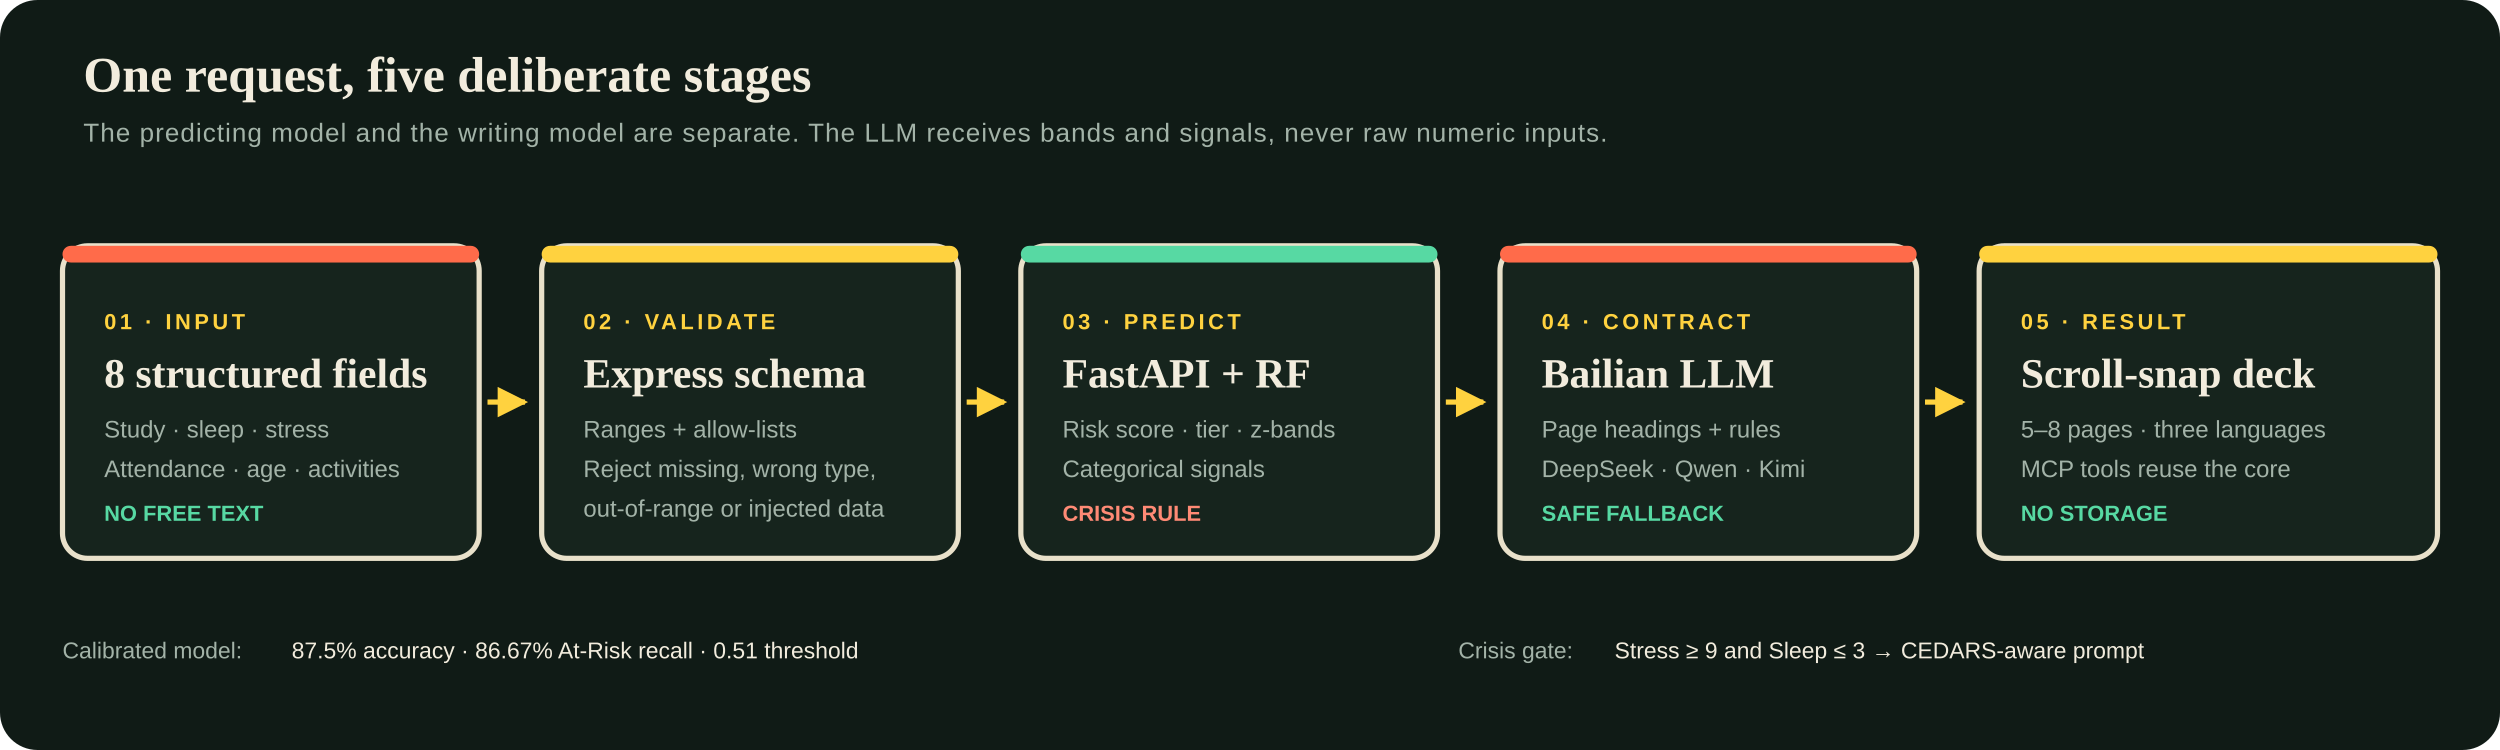
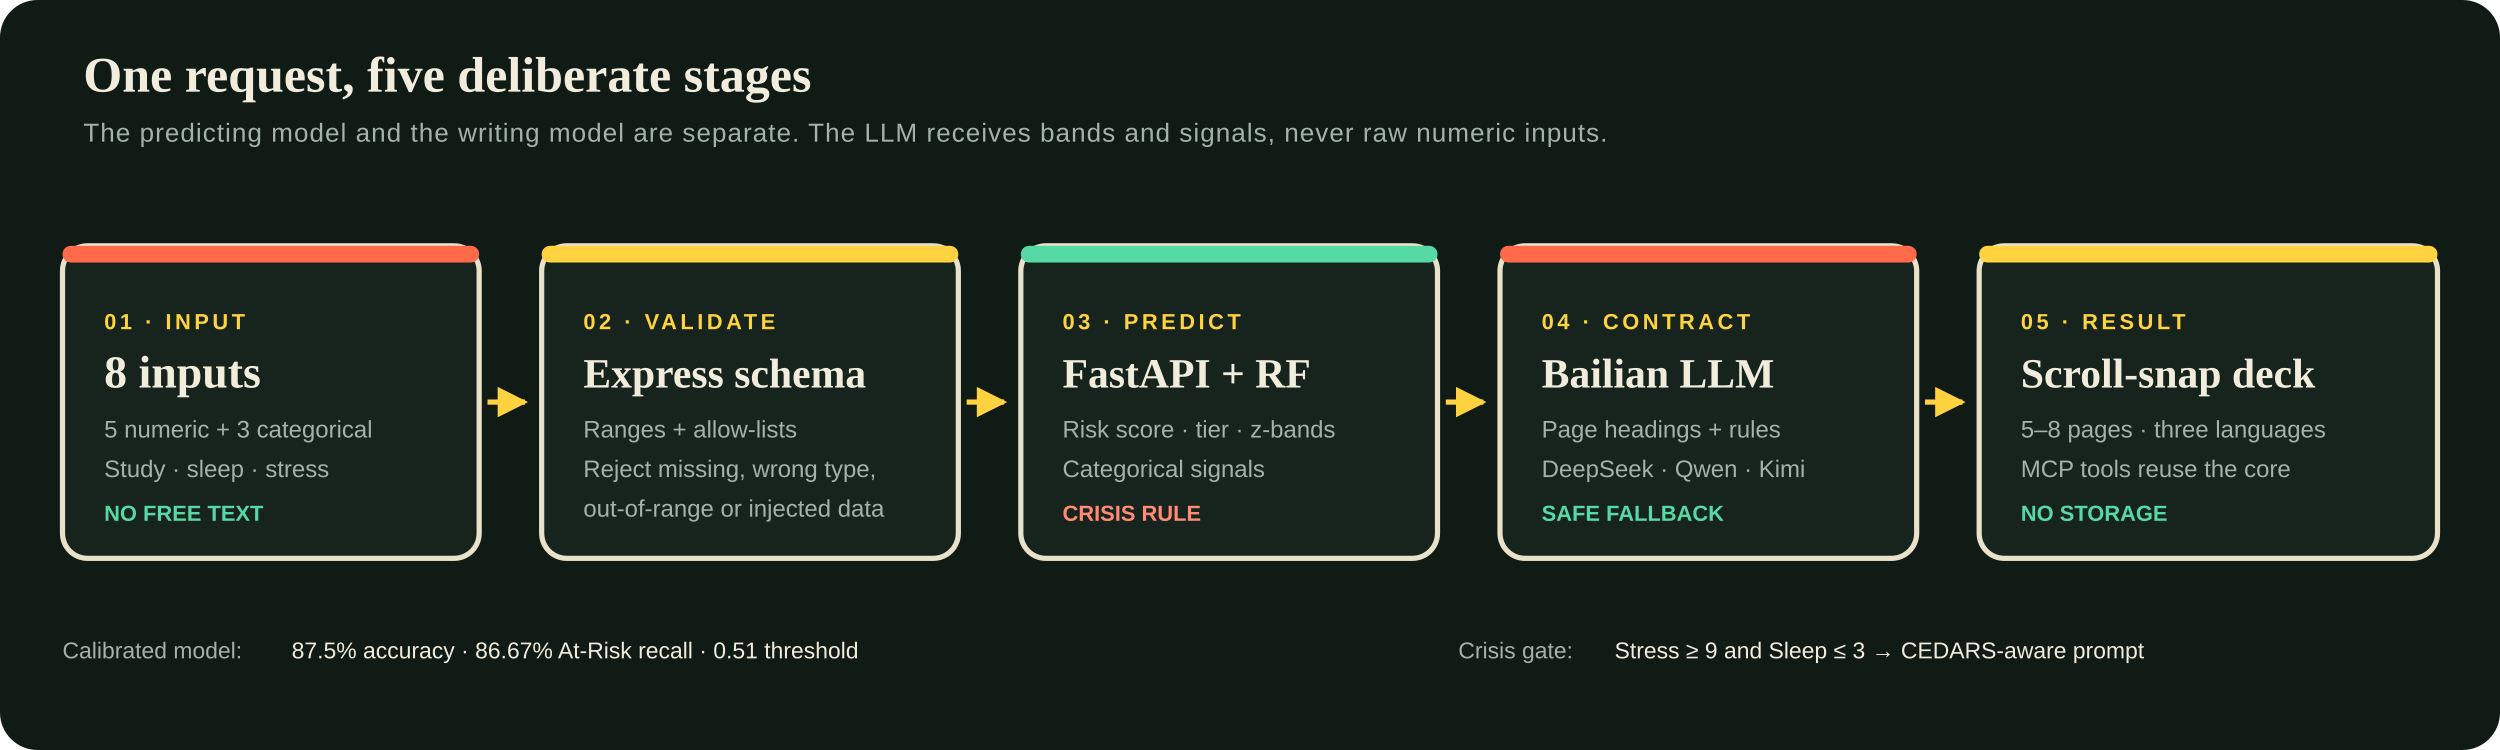
<svg xmlns="http://www.w3.org/2000/svg" viewBox="0 0 1200 360" role="img" aria-labelledby="title desc">
  <defs>
    <marker id="arrow" viewBox="0 0 12 12" refX="10" refY="6" markerWidth="7" markerHeight="7" orient="auto-start-reverse">
      <path d="M 1 1 L 11 6 L 1 11 z" fill="#ffd23f" />
    </marker>
  </defs>
  <rect x="0" y="0" width="1200" height="360" rx="18" fill="#101b16" />
  <text x="40" y="44" fill="#f2ecdd" font-family="Georgia, 'Times New Roman', serif" font-size="24" font-weight="700">One request, five deliberate stages</text>
  <text x="40" y="68" fill="#a3b3a8" font-family="Segoe UI, Arial, sans-serif" font-size="12.5" letter-spacing="0.04em">The predicting model and the writing model are separate. The LLM receives bands and signals, never raw numeric inputs.</text>
  <g>
    <rect x="30" y="118" width="200" height="150" rx="12" fill="#16241d" stroke="#e9e1ca" stroke-width="2.5" />
    <rect x="30" y="118" width="200" height="8" rx="4" fill="#ff6b4a" />
    <text x="50" y="158" fill="#ffd23f" font-family="Segoe UI, Arial, sans-serif" font-size="10.5" font-weight="700" letter-spacing="0.16em">01 · INPUT</text>
-     <text x="50" y="186" fill="#f2ecdd" font-family="Georgia, 'Times New Roman', serif" font-size="20" font-weight="700">8 structured fields</text>
-     <text x="50" y="210" fill="#a3b3a8" font-family="Segoe UI, Arial, sans-serif" font-size="11.5">Study · sleep · stress</text>
-     <text x="50" y="229" fill="#a3b3a8" font-family="Segoe UI, Arial, sans-serif" font-size="11.5">Attendance · age · activities</text>
+     <text x="50" y="186" fill="#f2ecdd" font-family="Georgia, 'Times New Roman', serif" font-size="22" font-weight="700">8 inputs</text>
+     <text x="50" y="210" fill="#a3b3a8" font-family="Segoe UI, Arial, sans-serif" font-size="11.5">5 numeric + 3 categorical</text>
+     <text x="50" y="229" fill="#a3b3a8" font-family="Segoe UI, Arial, sans-serif" font-size="11.5">Study · sleep · stress</text>
    <text x="50" y="250" fill="#57d9a3" font-family="Segoe UI, Arial, sans-serif" font-size="10.5" font-weight="700">NO FREE TEXT</text>
  </g>
  <g>
    <rect x="260" y="118" width="200" height="150" rx="12" fill="#16241d" stroke="#e9e1ca" stroke-width="2.5" />
    <rect x="260" y="118" width="200" height="8" rx="4" fill="#ffd23f" />
    <text x="280" y="158" fill="#ffd23f" font-family="Segoe UI, Arial, sans-serif" font-size="10.5" font-weight="700" letter-spacing="0.16em">02 · VALIDATE</text>
    <text x="280" y="186" fill="#f2ecdd" font-family="Georgia, 'Times New Roman', serif" font-size="20" font-weight="700">Express schema</text>
    <text x="280" y="210" fill="#a3b3a8" font-family="Segoe UI, Arial, sans-serif" font-size="11.5">Ranges + allow-lists</text>
    <text x="280" y="229" fill="#a3b3a8" font-family="Segoe UI, Arial, sans-serif" font-size="11.5">Reject missing, wrong type,</text>
    <text x="280" y="248" fill="#a3b3a8" font-family="Segoe UI, Arial, sans-serif" font-size="11.5">out-of-range or injected data</text>
  </g>
  <g>
    <rect x="490" y="118" width="200" height="150" rx="12" fill="#16241d" stroke="#e9e1ca" stroke-width="2.5" />
    <rect x="490" y="118" width="200" height="8" rx="4" fill="#57d9a3" />
    <text x="510" y="158" fill="#ffd23f" font-family="Segoe UI, Arial, sans-serif" font-size="10.5" font-weight="700" letter-spacing="0.16em">03 · PREDICT</text>
    <text x="510" y="186" fill="#f2ecdd" font-family="Georgia, 'Times New Roman', serif" font-size="20" font-weight="700">FastAPI + RF</text>
    <text x="510" y="210" fill="#a3b3a8" font-family="Segoe UI, Arial, sans-serif" font-size="11.5">Risk score · tier · z-bands</text>
    <text x="510" y="229" fill="#a3b3a8" font-family="Segoe UI, Arial, sans-serif" font-size="11.5">Categorical signals</text>
    <text x="510" y="250" fill="#ff8a75" font-family="Segoe UI, Arial, sans-serif" font-size="10.5" font-weight="700">CRISIS RULE</text>
  </g>
  <g>
    <rect x="720" y="118" width="200" height="150" rx="12" fill="#16241d" stroke="#e9e1ca" stroke-width="2.5" />
    <rect x="720" y="118" width="200" height="8" rx="4" fill="#ff6b4a" />
    <text x="740" y="158" fill="#ffd23f" font-family="Segoe UI, Arial, sans-serif" font-size="10.5" font-weight="700" letter-spacing="0.16em">04 · CONTRACT</text>
    <text x="740" y="186" fill="#f2ecdd" font-family="Georgia, 'Times New Roman', serif" font-size="20" font-weight="700">Bailian LLM</text>
    <text x="740" y="210" fill="#a3b3a8" font-family="Segoe UI, Arial, sans-serif" font-size="11.5">Page headings + rules</text>
    <text x="740" y="229" fill="#a3b3a8" font-family="Segoe UI, Arial, sans-serif" font-size="11.5">DeepSeek · Qwen · Kimi</text>
    <text x="740" y="250" fill="#57d9a3" font-family="Segoe UI, Arial, sans-serif" font-size="10.5" font-weight="700">SAFE FALLBACK</text>
  </g>
  <g>
    <rect x="950" y="118" width="220" height="150" rx="12" fill="#16241d" stroke="#e9e1ca" stroke-width="2.5" />
    <rect x="950" y="118" width="220" height="8" rx="4" fill="#ffd23f" />
    <text x="970" y="158" fill="#ffd23f" font-family="Segoe UI, Arial, sans-serif" font-size="10.5" font-weight="700" letter-spacing="0.16em">05 · RESULT</text>
    <text x="970" y="186" fill="#f2ecdd" font-family="Georgia, 'Times New Roman', serif" font-size="20" font-weight="700">Scroll-snap deck</text>
    <text x="970" y="210" fill="#a3b3a8" font-family="Segoe UI, Arial, sans-serif" font-size="11.5">5–8 pages · three languages</text>
    <text x="970" y="229" fill="#a3b3a8" font-family="Segoe UI, Arial, sans-serif" font-size="11.5">MCP tools reuse the core</text>
    <text x="970" y="250" fill="#57d9a3" font-family="Segoe UI, Arial, sans-serif" font-size="10.5" font-weight="700">NO STORAGE</text>
  </g>
  <g stroke="#ffd23f" stroke-width="2.5" marker-end="url(#arrow)">
    <line x1="234" y1="193" x2="252" y2="193" />
    <line x1="464" y1="193" x2="482" y2="193" />
    <line x1="694" y1="193" x2="712" y2="193" />
    <line x1="924" y1="193" x2="942" y2="193" />
  </g>
  <text x="30" y="316" fill="#a3b3a8" font-family="Segoe UI, Arial, sans-serif" font-size="11">Calibrated model:</text>
  <text x="140" y="316" fill="#f2ecdd" font-family="Segoe UI, Arial, sans-serif" font-size="11">87.5% accuracy · 86.67% At-Risk recall · 0.51 threshold</text>
  <text x="700" y="316" fill="#a3b3a8" font-family="Segoe UI, Arial, sans-serif" font-size="11">Crisis gate:</text>
  <text x="775" y="316" fill="#f2ecdd" font-family="Segoe UI, Arial, sans-serif" font-size="11">Stress ≥ 9 and Sleep ≤ 3 → CEDARS-aware prompt</text>
</svg>
